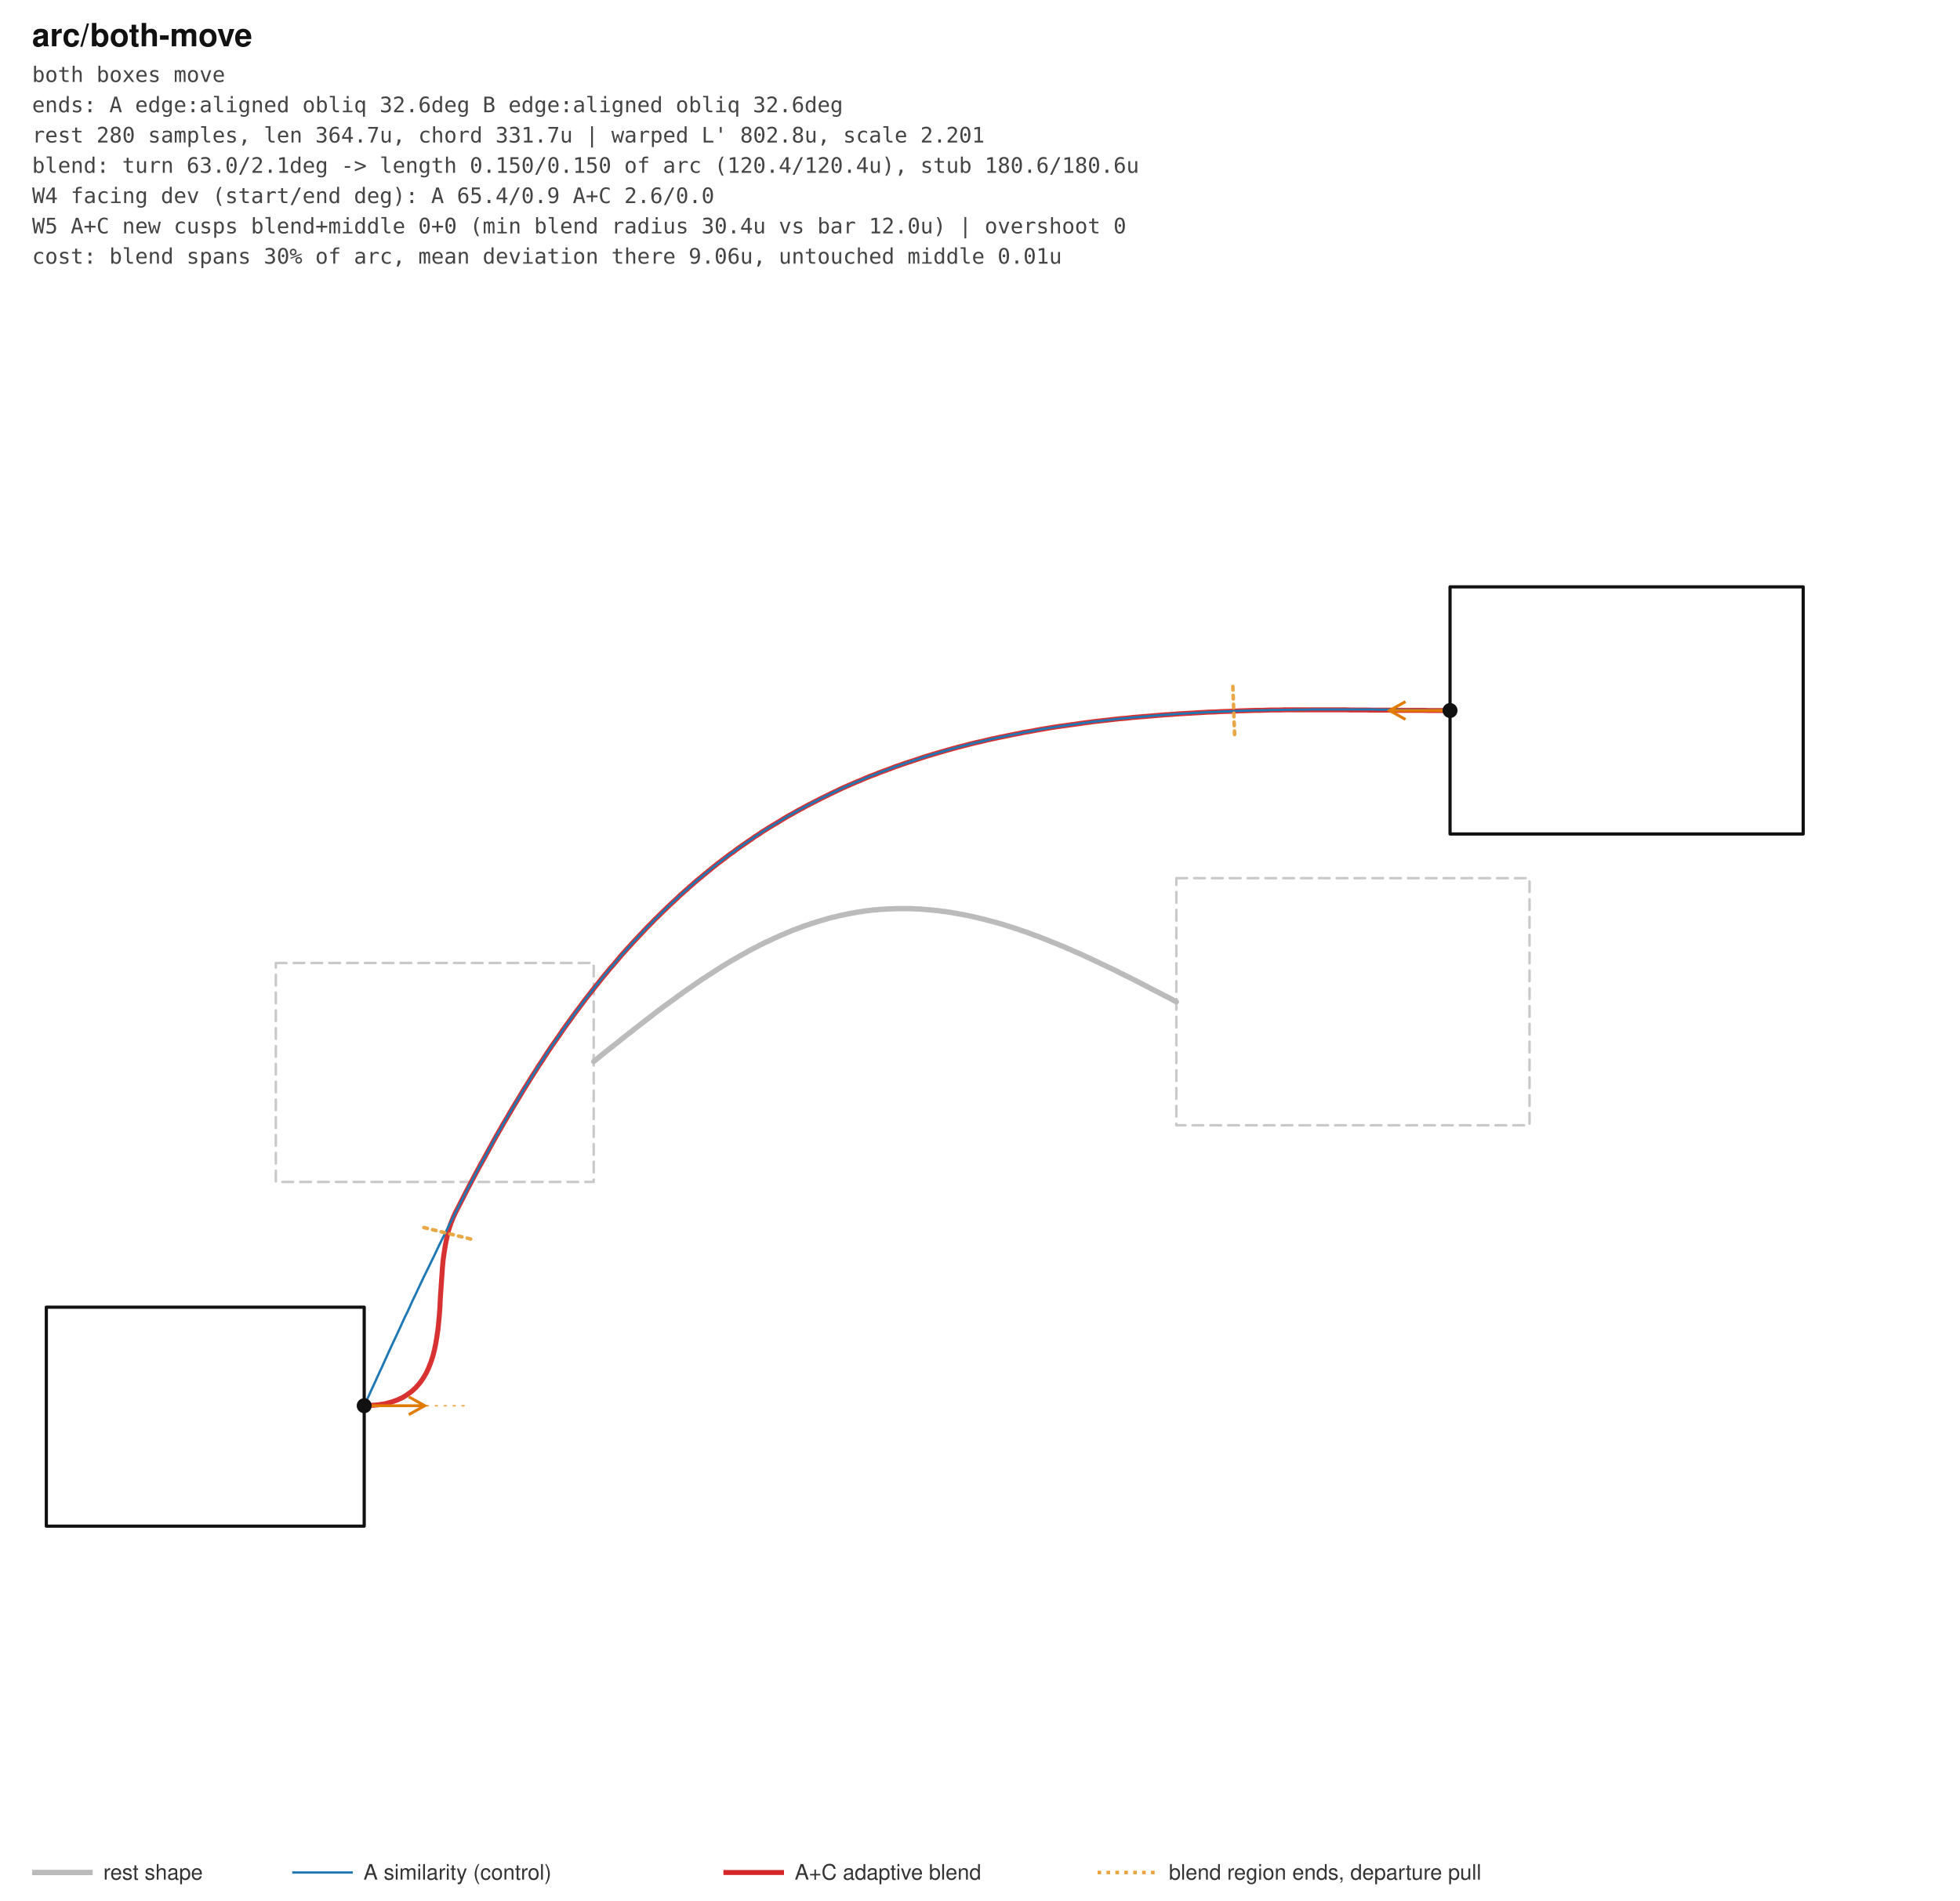
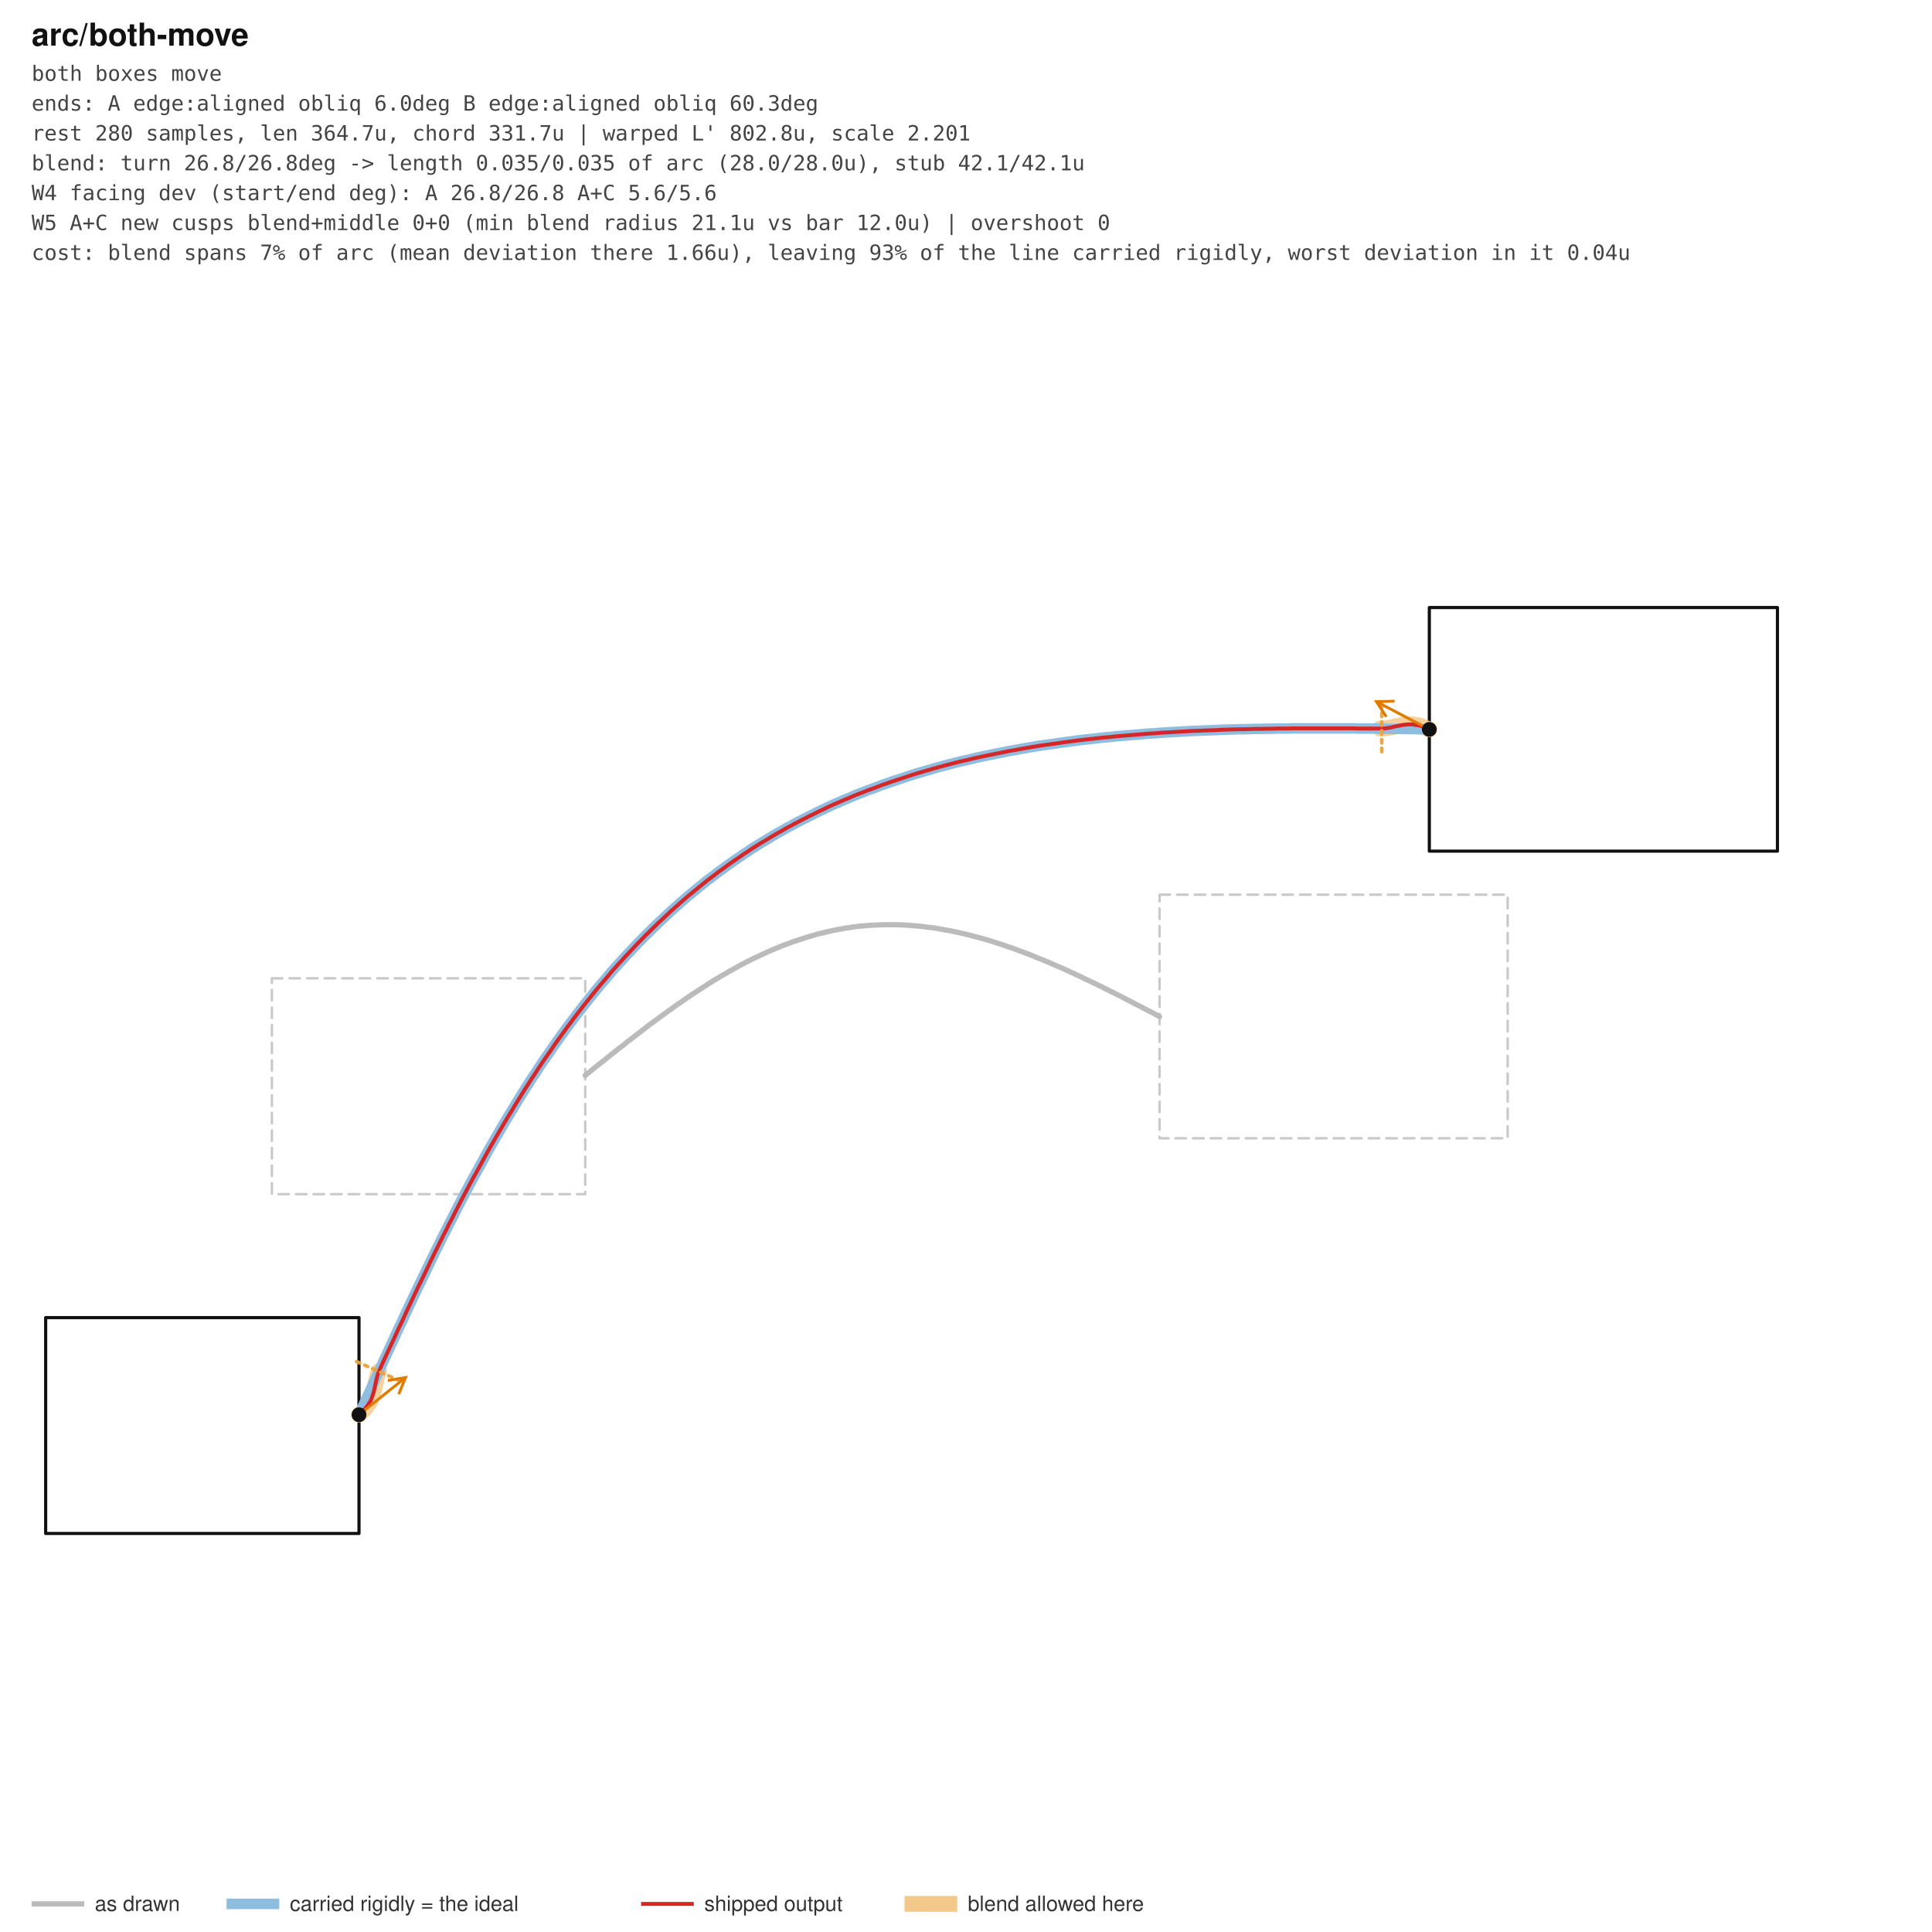
- <svg xmlns="http://www.w3.org/2000/svg" width="1100" height="1067" viewBox="0 0 1100 1067">
-   <rect x="0" y="0" width="1100" height="1067" fill="#ffffff" />
+ <svg xmlns="http://www.w3.org/2000/svg" width="1100" height="1100" viewBox="0 0 1100 1100">
+   <rect x="0" y="0" width="1100" height="1100" fill="#ffffff" />
  <text x="18" y="26" font-family="-apple-system,Helvetica,Arial" font-size="18" font-weight="600" fill="#111">arc/both-move</text>
  <text x="18" y="46" font-family="ui-monospace,Menlo,monospace" font-size="12" fill="#444">both boxes move</text>
-   <text x="18" y="63" font-family="ui-monospace,Menlo,monospace" font-size="12" fill="#444">ends: A edge:aligned obliq 32.6deg   B edge:aligned obliq 32.6deg</text>
+   <text x="18" y="63" font-family="ui-monospace,Menlo,monospace" font-size="12" fill="#444">ends: A edge:aligned obliq 6.0deg   B edge:aligned obliq 60.3deg</text>
  <text x="18" y="80" font-family="ui-monospace,Menlo,monospace" font-size="12" fill="#444">rest 280 samples, len 364.7u, chord 331.7u   |   warped L' 802.8u, scale 2.201</text>
-   <text x="18" y="97" font-family="ui-monospace,Menlo,monospace" font-size="12" fill="#444">blend: turn 63.0/2.1deg -&gt; length 0.150/0.150 of arc (120.4/120.4u), stub 180.6/180.6u</text>
-   <text x="18" y="114" font-family="ui-monospace,Menlo,monospace" font-size="12" fill="#444">W4 facing dev (start/end deg): A 65.4/0.9   A+C 2.6/0.0</text>
-   <text x="18" y="131" font-family="ui-monospace,Menlo,monospace" font-size="12" fill="#444">W5 A+C new cusps blend+middle 0+0 (min blend radius 30.4u vs bar 12.0u)   |   overshoot 0</text>
-   <text x="18" y="148" font-family="ui-monospace,Menlo,monospace" font-size="12" fill="#444">cost: blend spans 30% of arc, mean deviation there 9.06u, untouched middle 0.01u</text>
-   <polyline fill="none" stroke="#c9c9c9" stroke-width="1.40" stroke-linejoin="round" stroke-linecap="round" stroke-dasharray="6,4" points="154.8,540.5 333.2,540.5 333.2,663.4 154.8,663.4 154.8,540.5" />
-   <polyline fill="none" stroke="#c9c9c9" stroke-width="1.40" stroke-linejoin="round" stroke-linecap="round" stroke-dasharray="6,4" points="660.2,492.9 858.4,492.9 858.4,631.6 660.2,631.6 660.2,492.9" />
-   <polyline fill="none" stroke="#111111" stroke-width="1.80" stroke-linejoin="round" stroke-linecap="round" points="26.0,733.7 204.4,733.7 204.4,856.6 26.0,856.6 26.0,733.7" />
-   <polyline fill="none" stroke="#111111" stroke-width="1.80" stroke-linejoin="round" stroke-linecap="round" points="813.8,329.4 1012.0,329.4 1012.0,468.1 813.8,468.1 813.8,329.4" />
-   <polyline fill="none" stroke="#bbbbbb" stroke-width="3.00" stroke-linejoin="round" stroke-linecap="round" points="333.2,595.8 334.2,595.0 335.2,594.2 336.3,593.3 337.4,592.4 338.4,591.6 339.5,590.7 340.6,589.8 341.8,588.9 342.9,588.0 344.1,587.1 345.3,586.1 346.5,585.2 347.7,584.2 348.9,583.2 350.1,582.3 351.3,581.3 352.6,580.3 353.8,579.4 355.1,578.4 356.3,577.4 357.7,576.3 358.9,575.4 360.3,574.3 361.6,573.3 362.9,572.3 364.2,571.3 365.5,570.3 366.9,569.2 368.2,568.2 369.6,567.1 371.0,566.1 372.3,565.1 373.7,564.1 375.0,563.2 376.3,562.2 377.7,561.2 379.1,560.2 380.5,559.1 381.9,558.2 383.3,557.1 384.6,556.2 386.0,555.2 387.4,554.3 388.8,553.3 390.1,552.4 391.5,551.4 393.0,550.4 394.4,549.4 395.8,548.6 397.1,547.7 398.5,546.8 399.9,545.9 401.3,545.0 402.7,544.1 404.1,543.2 405.5,542.3 406.8,541.5 408.1,540.7 409.5,539.9 410.8,539.1 412.2,538.3 413.5,537.6 414.8,536.8 416.2,536.0 417.5,535.3 418.8,534.6 420.1,533.8 421.4,533.1 422.6,532.5 423.9,531.8 425.2,531.2 426.4,530.5 427.7,529.9 428.8,529.3 430.1,528.7 431.3,528.2 432.5,527.6 433.6,527.1 434.8,526.5 436.0,526.0 437.1,525.5 438.2,525.0 439.3,524.5 440.4,524.1 441.4,523.6 442.5,523.2 443.5,522.8 444.5,522.3 445.6,521.9 446.7,521.5 447.7,521.1 448.6,520.8 449.7,520.4 450.6,520.0 451.5,519.7 452.4,519.4 453.4,519.1 454.3,518.8 455.2,518.4 456.1,518.2 457.0,517.9 457.9,517.6 458.8,517.3 459.6,517.1 460.4,516.8 461.3,516.6 462.2,516.3 462.9,516.1 463.7,515.9 464.5,515.6 465.2,515.4 466.0,515.2 466.8,515.0 467.6,514.8 468.3,514.7 469.0,514.5 469.8,514.3 470.6,514.1 471.4,513.9 472.3,513.7 473.0,513.6 473.8,513.4 474.6,513.2 475.3,513.1 476.0,512.9 476.8,512.8 477.6,512.6 478.4,512.5 479.3,512.3 480.1,512.2 480.9,512.0 481.7,511.9 482.5,511.8 483.3,511.7 484.1,511.6 485.0,511.4 485.7,511.3 486.5,511.2 487.4,511.1 488.2,511.0 489.0,510.9 489.8,510.8 490.7,510.7 491.5,510.7 492.5,510.6 493.4,510.5 494.2,510.4 495.1,510.4 496.0,510.3 496.9,510.3 497.8,510.2 498.8,510.2 499.7,510.1 500.7,510.1 501.6,510.1 502.6,510.0 503.6,510.0 504.7,510.0 505.7,510.0 506.8,510.0 507.8,510.0 509.0,510.0 510.0,510.0 511.2,510.0 512.3,510.1 513.4,510.1 514.6,510.2 515.8,510.2 517.0,510.3 518.2,510.4 519.5,510.5 520.8,510.6 522.1,510.7 523.4,510.8 524.8,511.0 526.1,511.1 527.4,511.3 528.7,511.5 530.1,511.6 531.4,511.8 532.7,512.0 534.1,512.2 535.5,512.5 536.9,512.7 538.3,513.0 539.7,513.2 541.2,513.5 542.7,513.8 544.2,514.1 545.6,514.4 547.2,514.8 548.7,515.1 550.1,515.5 551.6,515.8 553.1,516.2 554.5,516.6 556.1,517.0 557.6,517.4 559.2,517.8 560.7,518.3 562.3,518.7 563.9,519.2 565.4,519.7 567.0,520.2 568.6,520.7 570.1,521.2 571.7,521.7 573.3,522.3 574.8,522.8 576.4,523.3 578.0,523.9 579.5,524.5 581.1,525.1 582.6,525.6 584.1,526.2 585.7,526.8 587.2,527.4 588.7,528.0 590.3,528.7 591.9,529.3 593.4,529.9 594.8,530.5 596.3,531.1 597.8,531.7 599.2,532.4 600.8,533.0 602.2,533.7 603.7,534.3 605.1,534.9 606.6,535.6 608.0,536.2 609.4,536.9 610.8,537.5 612.1,538.1 613.5,538.8 614.9,539.4 616.3,540.1 617.5,540.7 618.8,541.3 620.1,541.9 621.3,542.5 622.6,543.1 623.9,543.7 625.1,544.3 626.4,544.9 627.6,545.5 628.8,546.2 630.0,546.7 631.1,547.3 632.3,547.9 633.4,548.4 634.6,549.0 635.7,549.6 636.8,550.1 637.9,550.7 639.0,551.2 640.0,551.8 641.0,552.3 642.0,552.8 643.0,553.3 643.9,553.8 644.9,554.3 646.0,554.9 647.0,555.4 648.0,555.9 648.9,556.4 649.8,556.8 650.7,557.3 651.6,557.8 652.5,558.2 653.3,558.7 654.2,559.1 655.1,559.6 656.0,560.0 656.9,560.5 657.7,560.9 658.5,561.4 659.3,561.8 660.2,562.3" />
-   <polyline fill="none" stroke="#e8a33d" stroke-width="1.00" stroke-linejoin="round" stroke-linecap="round" stroke-dasharray="1,4" opacity="0.80" points="204.4,789.0 264.0,789.0" />
-   <polyline fill="none" stroke="#e8a33d" stroke-width="1.00" stroke-linejoin="round" stroke-linecap="round" stroke-dasharray="1,4" opacity="0.80" points="813.8,398.8 754.1,398.8" />
-   <polyline fill="none" stroke="#d62728" stroke-width="2.80" stroke-linejoin="round" stroke-linecap="round" opacity="0.95" points="204.4,789.0 208.4,788.8 212.3,788.5 216.1,787.9 219.5,787.0 222.7,785.9 225.8,784.5 228.4,782.9 231.1,780.9 233.4,778.8 235.5,776.4 237.3,773.9 239.1,770.9 240.5,767.9 241.8,764.6 242.9,761.3 243.8,757.8 244.6,753.9 245.2,750.2 245.8,746.1 246.2,742.1 246.6,737.8 246.9,733.6 247.1,729.1 247.4,724.6 247.7,720.3 248.0,715.9 248.3,711.6 248.7,707.2 249.3,702.9 250.0,698.6 250.8,694.5 251.7,690.7 252.9,687.0 254.3,683.5 255.8,680.2 257.5,677.0 259.2,673.6 261.0,670.1 262.7,666.8 264.5,663.4 266.2,660.2 267.9,657.0 269.7,653.7 271.5,650.5 273.3,647.2 275.1,643.9 276.9,640.6 278.8,637.2 280.6,634.1 282.3,631.1 284.2,627.9 286.0,624.8 287.9,621.6 289.7,618.6 291.6,615.5 293.5,612.3 295.3,609.4 297.1,606.5 298.9,603.6 300.8,600.7 302.6,597.8 304.5,595.0 306.3,592.2 308.2,589.3 310.1,586.5 312.0,583.8 313.9,581.1 315.7,578.4 317.4,576.0 319.3,573.4 321.1,570.9 322.9,568.4 324.8,565.9 326.5,563.6 328.3,561.2 330.1,558.9 331.9,556.6 333.6,554.4 335.4,552.2 337.2,549.9 338.9,547.8 340.5,545.9 342.2,543.8 344.0,541.8 345.6,539.9 347.2,538.0 348.7,536.2 350.4,534.3 352.1,532.4 353.8,530.6 355.3,528.9 356.9,527.2 358.6,525.4 360.1,523.8 361.6,522.2 363.0,520.7 364.5,519.2 366.1,517.6 367.6,516.0 369.0,514.7 370.5,513.2 371.9,511.8 373.5,510.3 374.8,509.0 376.2,507.7 377.7,506.3 379.1,505.0 380.4,503.8 381.6,502.6 383.0,501.4 384.3,500.2 385.6,499.1 386.9,497.9 388.2,496.8 389.4,495.7 390.7,494.6 392.1,493.4 393.5,492.3 394.9,491.1 396.4,489.9 397.7,488.8 399.1,487.7 400.4,486.6 401.7,485.6 402.9,484.6 404.3,483.6 405.7,482.5 407.2,481.4 408.7,480.2 410.2,479.1 411.7,478.1 413.1,477.0 414.6,475.9 415.9,475.0 417.5,473.9 419.1,472.8 420.5,471.8 421.9,470.9 423.5,469.7 425.0,468.8 426.5,467.8 427.9,466.8 429.6,465.8 431.1,464.8 432.9,463.7 434.6,462.7 436.3,461.7 437.9,460.7 439.7,459.6 441.4,458.6 443.1,457.6 445.0,456.6 446.7,455.6 448.5,454.6 450.4,453.6 452.2,452.6 454.3,451.5 456.4,450.4 458.4,449.4 460.5,448.3 462.6,447.3 464.8,446.2 466.8,445.2 469.2,444.1 471.4,443.0 473.6,442.0 475.9,441.0 478.4,439.9 480.9,438.8 483.4,437.8 485.9,436.7 488.6,435.6 491.3,434.6 494.0,433.5 496.8,432.5 499.5,431.5 502.3,430.4 505.0,429.5 507.8,428.5 510.6,427.6 513.3,426.7 516.3,425.7 519.3,424.7 522.3,423.8 525.3,422.9 528.4,422.0 531.5,421.1 534.7,420.2 538.0,419.3 541.2,418.5 544.6,417.6 547.9,416.8 551.1,416.1 554.3,415.3 557.5,414.6 560.8,413.9 564.2,413.2 567.6,412.5 571.2,411.8 574.5,411.1 578.2,410.5 581.8,409.8 585.3,409.2 588.8,408.6 592.5,408.0 596.0,407.5 599.7,407.0 603.3,406.5 606.7,406.0 610.5,405.5 614.2,405.0 617.7,404.6 621.4,404.2 624.9,403.8 628.5,403.4 632.2,403.1 635.7,402.7 639.4,402.4 643.1,402.1 646.7,401.8 650.3,401.5 653.8,401.2 657.4,401.0 660.9,400.7 664.3,400.5 668.0,400.3 671.5,400.1 674.9,399.9 678.3,399.7 681.9,399.6 685.4,399.4 688.7,399.3 692.1,399.2 695.3,399.0 698.6,398.9 701.8,398.8 704.9,398.7 707.8,398.7 710.5,398.6 713.3,398.5 715.9,398.5 718.6,398.5 721.2,398.4 723.8,398.4 726.3,398.4 728.9,398.4 731.4,398.4 733.8,398.4 736.1,398.4 738.5,398.4 740.9,398.4 743.3,398.4 745.8,398.4 748.0,398.4 750.4,398.4 752.9,398.4 755.3,398.4 757.6,398.5 760.0,398.5 762.2,398.5 764.5,398.5 767.1,398.5 769.8,398.6 772.4,398.6 774.9,398.6 777.5,398.6 780.1,398.6 782.7,398.7 785.2,398.7 787.8,398.7 790.3,398.7 793.2,398.7 795.9,398.7 798.9,398.7 801.9,398.8 804.7,398.8 807.5,398.8 810.6,398.8 813.8,398.8" />
-   <polyline fill="none" stroke="#1f77b4" stroke-width="1.30" stroke-linejoin="round" stroke-linecap="round" points="204.4,789.0 205.6,786.4 206.8,783.8 208.0,781.1 209.3,778.3 210.5,775.7 211.8,772.8 213.1,770.0 214.5,767.0 215.8,764.1 217.2,761.0 218.5,758.1 220.0,754.9 221.4,751.9 222.9,748.7 224.3,745.7 225.7,742.6 227.2,739.3 228.7,736.3 230.2,733.0 231.6,729.9 233.2,726.6 234.7,723.4 236.3,720.0 237.9,716.6 239.5,713.4 241.1,710.1 242.7,706.8 244.3,703.5 245.9,700.1 247.6,696.6 249.3,693.2 250.9,690.0 252.5,686.7 254.2,683.5 255.8,680.2 257.5,677.0 259.2,673.6 261.0,670.1 262.7,666.8 264.5,663.4 266.2,660.2 267.9,657.0 269.7,653.7 271.5,650.5 273.3,647.2 275.1,643.9 276.9,640.6 278.8,637.2 280.6,634.1 282.3,631.1 284.2,627.9 286.0,624.8 287.9,621.6 289.7,618.6 291.6,615.5 293.5,612.3 295.3,609.4 297.1,606.5 298.9,603.6 300.8,600.7 302.6,597.8 304.5,595.0 306.3,592.2 308.2,589.3 310.1,586.5 312.0,583.8 313.9,581.1 315.7,578.4 317.4,576.0 319.3,573.4 321.1,570.9 322.9,568.4 324.8,565.9 326.5,563.6 328.3,561.2 330.1,558.9 331.9,556.6 333.6,554.4 335.4,552.2 337.2,549.9 338.9,547.8 340.5,545.9 342.2,543.8 344.0,541.8 345.6,539.9 347.2,538.0 348.7,536.2 350.4,534.3 352.1,532.4 353.8,530.6 355.3,528.9 356.9,527.2 358.6,525.4 360.1,523.8 361.6,522.2 363.0,520.7 364.5,519.2 366.1,517.6 367.6,516.0 369.0,514.7 370.5,513.2 371.9,511.8 373.5,510.3 374.8,509.0 376.2,507.7 377.7,506.3 379.1,505.0 380.4,503.8 381.6,502.6 383.0,501.4 384.3,500.2 385.6,499.1 386.9,497.9 388.2,496.8 389.4,495.7 390.7,494.6 392.1,493.4 393.5,492.3 394.9,491.1 396.4,489.9 397.7,488.8 399.1,487.7 400.4,486.6 401.7,485.6 402.9,484.6 404.3,483.6 405.7,482.5 407.2,481.4 408.7,480.2 410.2,479.1 411.7,478.1 413.1,477.0 414.6,475.9 415.9,475.0 417.5,473.9 419.1,472.8 420.5,471.8 421.9,470.9 423.5,469.7 425.0,468.8 426.5,467.8 427.9,466.8 429.6,465.8 431.1,464.8 432.9,463.7 434.6,462.7 436.3,461.7 437.9,460.7 439.7,459.6 441.4,458.6 443.1,457.6 445.0,456.6 446.7,455.6 448.5,454.6 450.4,453.6 452.2,452.6 454.3,451.5 456.4,450.4 458.4,449.4 460.5,448.3 462.6,447.3 464.8,446.2 466.8,445.2 469.2,444.1 471.4,443.0 473.6,442.0 475.9,441.0 478.4,439.9 480.9,438.8 483.4,437.8 485.9,436.7 488.6,435.6 491.3,434.6 494.0,433.5 496.8,432.5 499.5,431.5 502.3,430.4 505.0,429.5 507.8,428.5 510.6,427.6 513.3,426.7 516.3,425.7 519.3,424.7 522.3,423.8 525.3,422.9 528.4,422.0 531.5,421.1 534.7,420.2 538.0,419.3 541.2,418.5 544.6,417.6 547.9,416.8 551.1,416.1 554.3,415.3 557.5,414.6 560.8,413.9 564.2,413.2 567.6,412.5 571.2,411.8 574.5,411.1 578.2,410.5 581.8,409.8 585.3,409.2 588.8,408.6 592.5,408.0 596.0,407.5 599.7,407.0 603.3,406.5 606.7,406.0 610.5,405.5 614.2,405.0 617.7,404.6 621.4,404.2 624.9,403.8 628.5,403.4 632.2,403.1 635.7,402.7 639.4,402.4 643.1,402.1 646.7,401.8 650.3,401.5 653.8,401.2 657.4,401.0 660.9,400.7 664.3,400.5 668.0,400.3 671.5,400.1 674.9,399.9 678.3,399.7 681.9,399.6 685.4,399.4 688.7,399.3 692.1,399.2 695.4,399.0 698.7,398.9 702.1,398.8 705.4,398.7 708.5,398.7 711.6,398.6 714.7,398.5 717.7,398.5 720.8,398.4 723.9,398.4 727.1,398.3 730.1,398.3 733.1,398.3 736.2,398.2 739.1,398.2 741.8,398.2 744.6,398.2 747.4,398.2 750.3,398.2 753.1,398.2 755.6,398.2 758.4,398.2 761.1,398.2 763.7,398.2 766.2,398.2 768.7,398.2 771.0,398.2 773.4,398.3 775.9,398.3 778.5,398.3 781.0,398.3 783.4,398.3 785.7,398.4 788.0,398.4 790.2,398.4 792.4,398.5 794.5,398.5 796.6,398.5 798.9,398.5 801.0,398.6 803.2,398.6 805.5,398.6 807.5,398.7 809.5,398.7 811.6,398.7 813.8,398.8" />
-   <polyline fill="none" stroke="#e8a33d" stroke-width="2.00" stroke-linejoin="round" stroke-linecap="round" stroke-dasharray="2,3" opacity="0.95" points="237.9,689.0 264.8,695.6" />
-   <polyline fill="none" stroke="#e8a33d" stroke-width="2.00" stroke-linejoin="round" stroke-linecap="round" stroke-dasharray="2,3" opacity="0.95" points="691.9,385.3 692.9,413.0" />
-   <path d="M 204.4 789.0 L 238.4 789.0 M 229.4 794.0 L 238.4 789.0 L 229.4 784.0" fill="none" stroke="#e07b00" stroke-width="1.6" />
-   <path d="M 813.8 398.8 L 779.8 398.8 M 788.8 393.8 L 779.8 398.8 L 788.8 403.8" fill="none" stroke="#e07b00" stroke-width="1.6" />
-   <circle cx="204.4" cy="789.0" r="4.20" fill="#111111" />
-   <circle cx="813.8" cy="398.8" r="4.20" fill="#111111" />
-   <line x1="18" y1="1051" x2="52" y2="1051" stroke="#bbbbbb" stroke-width="3.00" />
-   <text x="58" y="1055" font-family="-apple-system,Helvetica,Arial" font-size="12" fill="#333">rest shape</text>
-   <line x1="164" y1="1051" x2="198" y2="1051" stroke="#1f77b4" stroke-width="1.30" />
-   <text x="204" y="1055" font-family="-apple-system,Helvetica,Arial" font-size="12" fill="#333">A similarity (control)</text>
-   <line x1="406" y1="1051" x2="440" y2="1051" stroke="#d62728" stroke-width="2.80" />
-   <text x="446" y="1055" font-family="-apple-system,Helvetica,Arial" font-size="12" fill="#333">A+C adaptive blend</text>
-   <line x1="616" y1="1051" x2="650" y2="1051" stroke="#e8a33d" stroke-width="2.00" stroke-dasharray="2,3" />
-   <text x="656" y="1055" font-family="-apple-system,Helvetica,Arial" font-size="12" fill="#333">blend region ends, departure pull</text>
+   <text x="18" y="97" font-family="ui-monospace,Menlo,monospace" font-size="12" fill="#444">blend: turn 26.8/26.8deg -&gt; length 0.035/0.035 of arc (28.0/28.0u), stub 42.1/42.1u</text>
+   <text x="18" y="114" font-family="ui-monospace,Menlo,monospace" font-size="12" fill="#444">W4 facing dev (start/end deg): A 26.8/26.8   A+C 5.6/5.6</text>
+   <text x="18" y="131" font-family="ui-monospace,Menlo,monospace" font-size="12" fill="#444">W5 A+C new cusps blend+middle 0+0 (min blend radius 21.1u vs bar 12.0u)   |   overshoot 0</text>
+   <text x="18" y="148" font-family="ui-monospace,Menlo,monospace" font-size="12" fill="#444">cost: blend spans 7% of arc (mean deviation there 1.66u), leaving 93% of the line carried rigidly, worst deviation in it 0.04u</text>
+   <polyline fill="none" stroke="#c9c9c9" stroke-width="1.40" stroke-linejoin="round" stroke-linecap="round" stroke-dasharray="6,4" points="154.8,557.0 333.2,557.0 333.2,679.9 154.8,679.9 154.8,557.0" />
+   <polyline fill="none" stroke="#c9c9c9" stroke-width="1.40" stroke-linejoin="round" stroke-linecap="round" stroke-dasharray="6,4" points="660.2,509.4 858.4,509.4 858.4,648.1 660.2,648.1 660.2,509.4" />
+   <polyline fill="none" stroke="#111111" stroke-width="1.80" stroke-linejoin="round" stroke-linecap="round" points="26.0,750.2 204.4,750.2 204.4,873.1 26.0,873.1 26.0,750.2" />
+   <polyline fill="none" stroke="#111111" stroke-width="1.80" stroke-linejoin="round" stroke-linecap="round" points="813.8,345.9 1012.0,345.9 1012.0,484.6 813.8,484.6 813.8,345.9" />
+   <polyline fill="none" stroke="#bbbbbb" stroke-width="3.00" stroke-linejoin="round" stroke-linecap="round" points="333.2,612.3 334.2,611.5 335.2,610.7 336.3,609.8 337.4,608.9 338.4,608.1 339.5,607.2 340.6,606.3 341.8,605.4 342.9,604.5 344.1,603.6 345.3,602.6 346.5,601.7 347.7,600.7 348.9,599.7 350.1,598.8 351.3,597.8 352.6,596.8 353.8,595.9 355.1,594.9 356.3,593.9 357.7,592.8 358.9,591.9 360.3,590.8 361.6,589.8 362.9,588.8 364.2,587.8 365.5,586.8 366.9,585.7 368.2,584.7 369.6,583.6 371.0,582.6 372.3,581.6 373.7,580.6 375.0,579.7 376.3,578.7 377.7,577.7 379.1,576.7 380.5,575.6 381.9,574.7 383.3,573.6 384.6,572.7 386.0,571.7 387.4,570.8 388.8,569.8 390.1,568.9 391.5,567.9 393.0,566.9 394.4,565.9 395.8,565.1 397.1,564.2 398.5,563.3 399.9,562.4 401.3,561.5 402.7,560.6 404.1,559.7 405.5,558.8 406.8,558.0 408.1,557.2 409.5,556.4 410.8,555.6 412.2,554.8 413.5,554.1 414.8,553.3 416.2,552.5 417.5,551.8 418.8,551.1 420.1,550.3 421.4,549.6 422.6,549.0 423.9,548.3 425.2,547.7 426.4,547.0 427.7,546.4 428.8,545.8 430.1,545.2 431.3,544.7 432.5,544.1 433.6,543.6 434.8,543.0 436.0,542.5 437.1,542.0 438.2,541.5 439.3,541.0 440.4,540.6 441.4,540.1 442.5,539.7 443.5,539.3 444.5,538.8 445.6,538.4 446.7,538.0 447.7,537.6 448.6,537.3 449.7,536.9 450.6,536.5 451.5,536.2 452.4,535.9 453.4,535.6 454.3,535.3 455.2,534.9 456.1,534.7 457.0,534.4 457.9,534.1 458.8,533.8 459.6,533.6 460.4,533.3 461.3,533.1 462.2,532.8 462.9,532.6 463.7,532.4 464.5,532.1 465.2,531.9 466.0,531.7 466.8,531.5 467.6,531.3 468.3,531.2 469.0,531.0 469.8,530.8 470.6,530.6 471.4,530.4 472.3,530.2 473.0,530.1 473.8,529.9 474.6,529.7 475.3,529.6 476.0,529.4 476.8,529.3 477.6,529.1 478.4,529.0 479.3,528.8 480.1,528.7 480.9,528.5 481.7,528.4 482.5,528.3 483.3,528.2 484.1,528.1 485.0,527.9 485.7,527.8 486.5,527.7 487.4,527.6 488.2,527.5 489.0,527.4 489.8,527.3 490.7,527.2 491.5,527.2 492.5,527.1 493.4,527.0 494.2,526.9 495.1,526.9 496.0,526.8 496.9,526.8 497.8,526.7 498.8,526.7 499.7,526.6 500.7,526.6 501.6,526.6 502.6,526.5 503.6,526.5 504.7,526.5 505.7,526.5 506.8,526.5 507.8,526.5 509.0,526.5 510.0,526.5 511.2,526.5 512.3,526.6 513.4,526.6 514.6,526.7 515.8,526.7 517.0,526.8 518.2,526.9 519.5,527.0 520.8,527.1 522.1,527.2 523.4,527.3 524.8,527.5 526.1,527.6 527.4,527.8 528.7,528.0 530.1,528.1 531.4,528.3 532.7,528.5 534.1,528.7 535.5,529.0 536.9,529.2 538.3,529.5 539.7,529.7 541.2,530.0 542.7,530.3 544.2,530.6 545.6,530.9 547.2,531.3 548.7,531.6 550.1,532.0 551.6,532.3 553.1,532.7 554.5,533.1 556.1,533.5 557.6,533.9 559.2,534.3 560.7,534.8 562.3,535.2 563.9,535.7 565.4,536.2 567.0,536.7 568.6,537.2 570.1,537.7 571.7,538.2 573.3,538.8 574.8,539.3 576.4,539.8 578.0,540.4 579.5,541.0 581.1,541.6 582.6,542.1 584.1,542.7 585.7,543.3 587.2,543.9 588.7,544.5 590.3,545.2 591.9,545.8 593.4,546.4 594.8,547.0 596.3,547.6 597.8,548.2 599.2,548.9 600.8,549.5 602.2,550.2 603.7,550.8 605.1,551.4 606.6,552.1 608.0,552.7 609.4,553.4 610.8,554.0 612.1,554.6 613.5,555.3 614.9,555.9 616.3,556.6 617.5,557.2 618.8,557.8 620.1,558.4 621.3,559.0 622.6,559.6 623.9,560.2 625.1,560.8 626.4,561.4 627.6,562.0 628.8,562.7 630.0,563.2 631.1,563.8 632.3,564.4 633.4,564.9 634.6,565.5 635.7,566.1 636.8,566.6 637.9,567.2 639.0,567.7 640.0,568.3 641.0,568.8 642.0,569.3 643.0,569.8 643.9,570.3 644.9,570.8 646.0,571.4 647.0,571.9 648.0,572.4 648.9,572.9 649.8,573.3 650.7,573.8 651.6,574.3 652.5,574.7 653.3,575.2 654.2,575.6 655.1,576.1 656.0,576.5 656.9,577.0 657.7,577.4 658.5,577.9 659.3,578.3 660.2,578.8" />
+   <polyline fill="none" stroke="#e8a33d" stroke-width="1.00" stroke-linejoin="round" stroke-linecap="round" stroke-dasharray="1,4" opacity="0.80" points="204.4,805.5 215.2,796.8" />
+   <polyline fill="none" stroke="#e8a33d" stroke-width="1.00" stroke-linejoin="round" stroke-linecap="round" stroke-dasharray="1,4" opacity="0.80" points="813.8,415.3 801.5,408.8" />
+   <polyline fill="none" stroke="#f3c98b" stroke-width="9.00" stroke-linejoin="round" stroke-linecap="round" opacity="0.85" points="204.4,805.5 207.1,802.9 209.3,800.2 211.1,797.5 212.1,794.7 212.9,792.1 213.5,789.2 214.1,786.5 214.8,783.4 215.8,780.6" />
+   <polyline fill="none" stroke="#f3c98b" stroke-width="9.00" stroke-linejoin="round" stroke-linecap="round" opacity="0.85" points="813.8,415.3 811.1,414.2 808.5,413.1 806.3,412.8 804.2,412.4 801.9,412.4 799.8,412.6 797.9,412.9 795.8,413.3 793.9,413.7 792.0,414.2 790.0,414.5 787.9,414.8 785.7,414.8" />
+   <polyline fill="none" stroke="#8fbde0" stroke-width="6.00" stroke-linejoin="round" stroke-linecap="round" points="204.4,805.5 205.6,802.9 206.8,800.3 208.0,797.6 209.3,794.8 210.5,792.2 211.8,789.3 213.1,786.5 214.5,783.5 215.8,780.6 217.2,777.5 218.5,774.6 220.0,771.4 221.4,768.4 222.9,765.2 224.3,762.2 225.7,759.1 227.2,755.8 228.7,752.8 230.2,749.5 231.6,746.4 233.2,743.1 234.7,739.9 236.3,736.5 237.9,733.1 239.5,729.9 241.1,726.6 242.7,723.3 244.3,720.0 245.9,716.6 247.6,713.1 249.3,709.7 250.9,706.5 252.5,703.2 254.2,700.0 255.8,696.7 257.5,693.5 259.2,690.1 261.0,686.6 262.7,683.3 264.5,679.9 266.2,676.7 267.9,673.5 269.7,670.2 271.5,667.0 273.3,663.7 275.1,660.4 276.9,657.1 278.8,653.7 280.6,650.6 282.3,647.6 284.2,644.4 286.0,641.3 287.9,638.1 289.7,635.1 291.6,632.0 293.5,628.8 295.3,625.9 297.1,623.0 298.9,620.1 300.8,617.2 302.6,614.3 304.5,611.5 306.3,608.7 308.2,605.8 310.1,603.0 312.0,600.3 313.9,597.6 315.7,594.9 317.4,592.5 319.3,589.9 321.1,587.4 322.9,584.9 324.8,582.4 326.5,580.1 328.3,577.7 330.1,575.4 331.9,573.1 333.6,570.9 335.4,568.7 337.2,566.4 338.9,564.3 340.5,562.4 342.2,560.3 344.0,558.3 345.6,556.4 347.2,554.5 348.7,552.7 350.4,550.8 352.1,548.9 353.8,547.1 355.3,545.4 356.9,543.7 358.6,541.9 360.1,540.3 361.6,538.7 363.0,537.2 364.5,535.7 366.1,534.1 367.6,532.5 369.0,531.2 370.5,529.7 371.9,528.3 373.5,526.8 374.8,525.5 376.2,524.2 377.7,522.8 379.1,521.5 380.4,520.3 381.6,519.1 383.0,517.9 384.3,516.7 385.6,515.6 386.9,514.4 388.2,513.3 389.4,512.2 390.7,511.1 392.1,509.9 393.5,508.8 394.9,507.6 396.4,506.4 397.7,505.3 399.1,504.2 400.4,503.1 401.7,502.1 402.9,501.1 404.3,500.1 405.7,499.0 407.2,497.9 408.7,496.7 410.2,495.6 411.7,494.6 413.1,493.5 414.6,492.4 415.9,491.5 417.5,490.4 419.1,489.3 420.5,488.3 421.9,487.4 423.5,486.2 425.0,485.3 426.5,484.3 427.9,483.3 429.6,482.3 431.1,481.3 432.9,480.2 434.6,479.2 436.3,478.2 437.9,477.2 439.7,476.1 441.4,475.1 443.1,474.1 445.0,473.1 446.7,472.1 448.5,471.1 450.4,470.1 452.2,469.1 454.3,468.0 456.4,466.9 458.4,465.9 460.5,464.8 462.6,463.8 464.8,462.7 466.8,461.7 469.2,460.6 471.4,459.5 473.6,458.5 475.9,457.5 478.4,456.4 480.9,455.3 483.4,454.3 485.9,453.2 488.6,452.1 491.3,451.1 494.0,450.0 496.8,449.0 499.5,448.0 502.3,446.9 505.0,446.0 507.8,445.0 510.6,444.1 513.3,443.2 516.3,442.2 519.3,441.2 522.3,440.3 525.3,439.4 528.4,438.5 531.5,437.6 534.7,436.7 538.0,435.8 541.2,435.0 544.6,434.1 547.9,433.3 551.1,432.6 554.3,431.8 557.5,431.1 560.8,430.4 564.2,429.7 567.6,429.0 571.2,428.3 574.5,427.6 578.2,427.0 581.8,426.3 585.3,425.7 588.8,425.1 592.5,424.5 596.0,424.0 599.7,423.5 603.3,423.0 606.7,422.5 610.5,422.0 614.2,421.5 617.7,421.1 621.4,420.7 624.9,420.3 628.5,419.9 632.2,419.6 635.7,419.2 639.4,418.9 643.1,418.6 646.7,418.3 650.3,418.0 653.8,417.7 657.4,417.5 660.9,417.2 664.3,417.0 668.0,416.8 671.5,416.6 674.9,416.4 678.3,416.2 681.9,416.1 685.4,415.9 688.7,415.8 692.1,415.7 695.4,415.5 698.7,415.4 702.1,415.3 705.4,415.2 708.5,415.2 711.6,415.1 714.7,415.0 717.7,415.0 720.8,414.9 723.9,414.9 727.1,414.8 730.1,414.8 733.1,414.8 736.2,414.7 739.1,414.7 741.8,414.7 744.6,414.7 747.4,414.7 750.3,414.7 753.1,414.7 755.6,414.7 758.4,414.7 761.1,414.7 763.7,414.7 766.2,414.7 768.7,414.7 771.0,414.7 773.4,414.8 775.9,414.8 778.5,414.8 781.0,414.8 783.4,414.8 785.7,414.9 788.0,414.9 790.2,414.9 792.4,415.0 794.5,415.0 796.6,415.0 798.9,415.0 801.0,415.1 803.2,415.1 805.5,415.1 807.5,415.2 809.5,415.2 811.6,415.2 813.8,415.3" />
+   <polyline fill="none" stroke="#d62728" stroke-width="2.20" stroke-linejoin="round" stroke-linecap="round" points="204.4,805.5 207.1,802.9 209.3,800.2 211.1,797.5 212.1,794.7 212.9,792.1 213.5,789.2 214.1,786.5 214.8,783.4 215.8,780.6 217.2,777.5 218.5,774.6 220.0,771.4 221.4,768.4 222.9,765.2 224.3,762.2 225.7,759.1 227.2,755.8 228.7,752.8 230.2,749.5 231.6,746.4 233.2,743.1 234.7,739.9 236.3,736.5 237.9,733.1 239.5,729.9 241.1,726.6 242.7,723.3 244.3,720.0 245.9,716.6 247.6,713.1 249.3,709.7 250.9,706.5 252.5,703.2 254.2,700.0 255.8,696.7 257.5,693.5 259.2,690.1 261.0,686.6 262.7,683.3 264.5,679.9 266.2,676.7 267.9,673.5 269.7,670.2 271.5,667.0 273.3,663.7 275.1,660.4 276.9,657.1 278.8,653.7 280.6,650.6 282.3,647.6 284.2,644.4 286.0,641.3 287.9,638.1 289.7,635.1 291.6,632.0 293.5,628.8 295.3,625.9 297.1,623.0 298.9,620.1 300.8,617.2 302.6,614.3 304.5,611.5 306.3,608.7 308.2,605.8 310.1,603.0 312.0,600.3 313.9,597.6 315.7,594.9 317.4,592.5 319.3,589.9 321.1,587.4 322.9,584.9 324.8,582.4 326.5,580.1 328.3,577.7 330.1,575.4 331.9,573.1 333.6,570.9 335.4,568.7 337.2,566.4 338.9,564.3 340.5,562.4 342.2,560.3 344.0,558.3 345.6,556.4 347.2,554.5 348.7,552.7 350.4,550.8 352.1,548.9 353.8,547.1 355.3,545.4 356.9,543.7 358.6,541.9 360.1,540.3 361.6,538.7 363.0,537.2 364.5,535.7 366.1,534.1 367.6,532.5 369.0,531.2 370.5,529.7 371.9,528.3 373.5,526.8 374.8,525.5 376.2,524.2 377.7,522.8 379.1,521.5 380.4,520.3 381.6,519.1 383.0,517.9 384.3,516.7 385.6,515.6 386.9,514.4 388.2,513.3 389.4,512.2 390.7,511.1 392.1,509.9 393.5,508.8 394.9,507.6 396.4,506.4 397.7,505.3 399.1,504.2 400.4,503.1 401.7,502.1 402.9,501.1 404.3,500.1 405.7,499.0 407.2,497.9 408.7,496.7 410.2,495.6 411.7,494.6 413.1,493.5 414.6,492.4 415.9,491.5 417.5,490.4 419.1,489.3 420.5,488.3 421.9,487.4 423.5,486.2 425.0,485.3 426.5,484.3 427.9,483.3 429.6,482.3 431.1,481.3 432.9,480.2 434.6,479.2 436.3,478.2 437.9,477.2 439.7,476.1 441.4,475.1 443.1,474.1 445.0,473.1 446.7,472.1 448.5,471.1 450.4,470.1 452.2,469.1 454.3,468.0 456.4,466.9 458.4,465.9 460.5,464.8 462.6,463.8 464.8,462.7 466.8,461.7 469.2,460.6 471.4,459.5 473.6,458.5 475.9,457.5 478.4,456.4 480.9,455.3 483.4,454.3 485.9,453.2 488.6,452.1 491.3,451.1 494.0,450.0 496.8,449.0 499.5,448.0 502.3,446.9 505.0,446.0 507.8,445.0 510.6,444.1 513.3,443.2 516.3,442.2 519.3,441.2 522.3,440.3 525.3,439.4 528.4,438.5 531.5,437.6 534.7,436.7 538.0,435.8 541.2,435.0 544.6,434.1 547.9,433.3 551.1,432.6 554.3,431.8 557.5,431.1 560.8,430.4 564.2,429.7 567.6,429.0 571.2,428.3 574.5,427.6 578.2,427.0 581.8,426.3 585.3,425.7 588.8,425.1 592.5,424.5 596.0,424.0 599.7,423.5 603.3,423.0 606.7,422.5 610.5,422.0 614.2,421.5 617.7,421.1 621.4,420.7 624.9,420.3 628.5,419.9 632.2,419.6 635.7,419.2 639.4,418.9 643.1,418.6 646.7,418.3 650.3,418.0 653.8,417.7 657.4,417.5 660.9,417.2 664.3,417.0 668.0,416.8 671.5,416.6 674.9,416.4 678.3,416.2 681.9,416.1 685.4,415.9 688.7,415.8 692.1,415.7 695.4,415.5 698.7,415.4 702.1,415.3 705.4,415.2 708.5,415.2 711.6,415.1 714.7,415.0 717.7,415.0 720.8,414.9 723.9,414.9 727.1,414.8 730.1,414.8 733.1,414.8 736.2,414.7 739.1,414.7 741.8,414.7 744.6,414.7 747.4,414.7 750.3,414.7 753.1,414.7 755.6,414.7 758.4,414.7 761.1,414.7 763.7,414.7 766.2,414.7 768.7,414.7 771.0,414.7 773.4,414.8 775.9,414.8 778.5,414.8 781.0,414.8 783.4,414.8 785.7,414.8 787.9,414.8 790.0,414.5 792.0,414.2 793.9,413.7 795.8,413.3 797.9,412.9 799.8,412.6 801.9,412.4 804.2,412.4 806.3,412.8 808.5,413.1 811.1,414.2 813.8,415.3" />
+   <polyline fill="none" stroke="#e8a33d" stroke-width="2.00" stroke-linejoin="round" stroke-linecap="round" stroke-dasharray="2,3" opacity="0.95" points="203.0,775.2 228.4,786.5" />
+   <polyline fill="none" stroke="#e8a33d" stroke-width="2.00" stroke-linejoin="round" stroke-linecap="round" stroke-dasharray="2,3" opacity="0.95" points="786.7,401.0 786.7,428.7" />
+   <path d="M 204.4 805.5 L 230.9 784.3 M 227.0 793.8 L 230.9 784.3 L 220.8 786.0" fill="none" stroke="#e07b00" stroke-width="1.6" />
+   <path d="M 813.8 415.3 L 783.7 399.5 M 794.0 399.2 L 783.7 399.5 L 789.3 408.1" fill="none" stroke="#e07b00" stroke-width="1.6" />
+   <circle cx="204.4" cy="805.5" r="4.20" fill="#111111" />
+   <circle cx="813.8" cy="415.3" r="4.20" fill="#111111" />
+   <line x1="18" y1="1084" x2="48" y2="1084" stroke="#bbbbbb" stroke-width="3.00" />
+   <text x="54" y="1088" font-family="-apple-system,Helvetica,Arial" font-size="12" fill="#333">as drawn</text>
+   <line x1="129" y1="1084" x2="159" y2="1084" stroke="#8fbde0" stroke-width="6.00" />
+   <text x="165" y="1088" font-family="-apple-system,Helvetica,Arial" font-size="12" fill="#333">carried rigidly = the ideal</text>
+   <line x1="365" y1="1084" x2="395" y2="1084" stroke="#d62728" stroke-width="2.20" />
+   <text x="401" y="1088" font-family="-apple-system,Helvetica,Arial" font-size="12" fill="#333">shipped output</text>
+   <line x1="515" y1="1084" x2="545" y2="1084" stroke="#f3c98b" stroke-width="9.00" />
+   <text x="551" y="1088" font-family="-apple-system,Helvetica,Arial" font-size="12" fill="#333">blend allowed here</text>
</svg>
